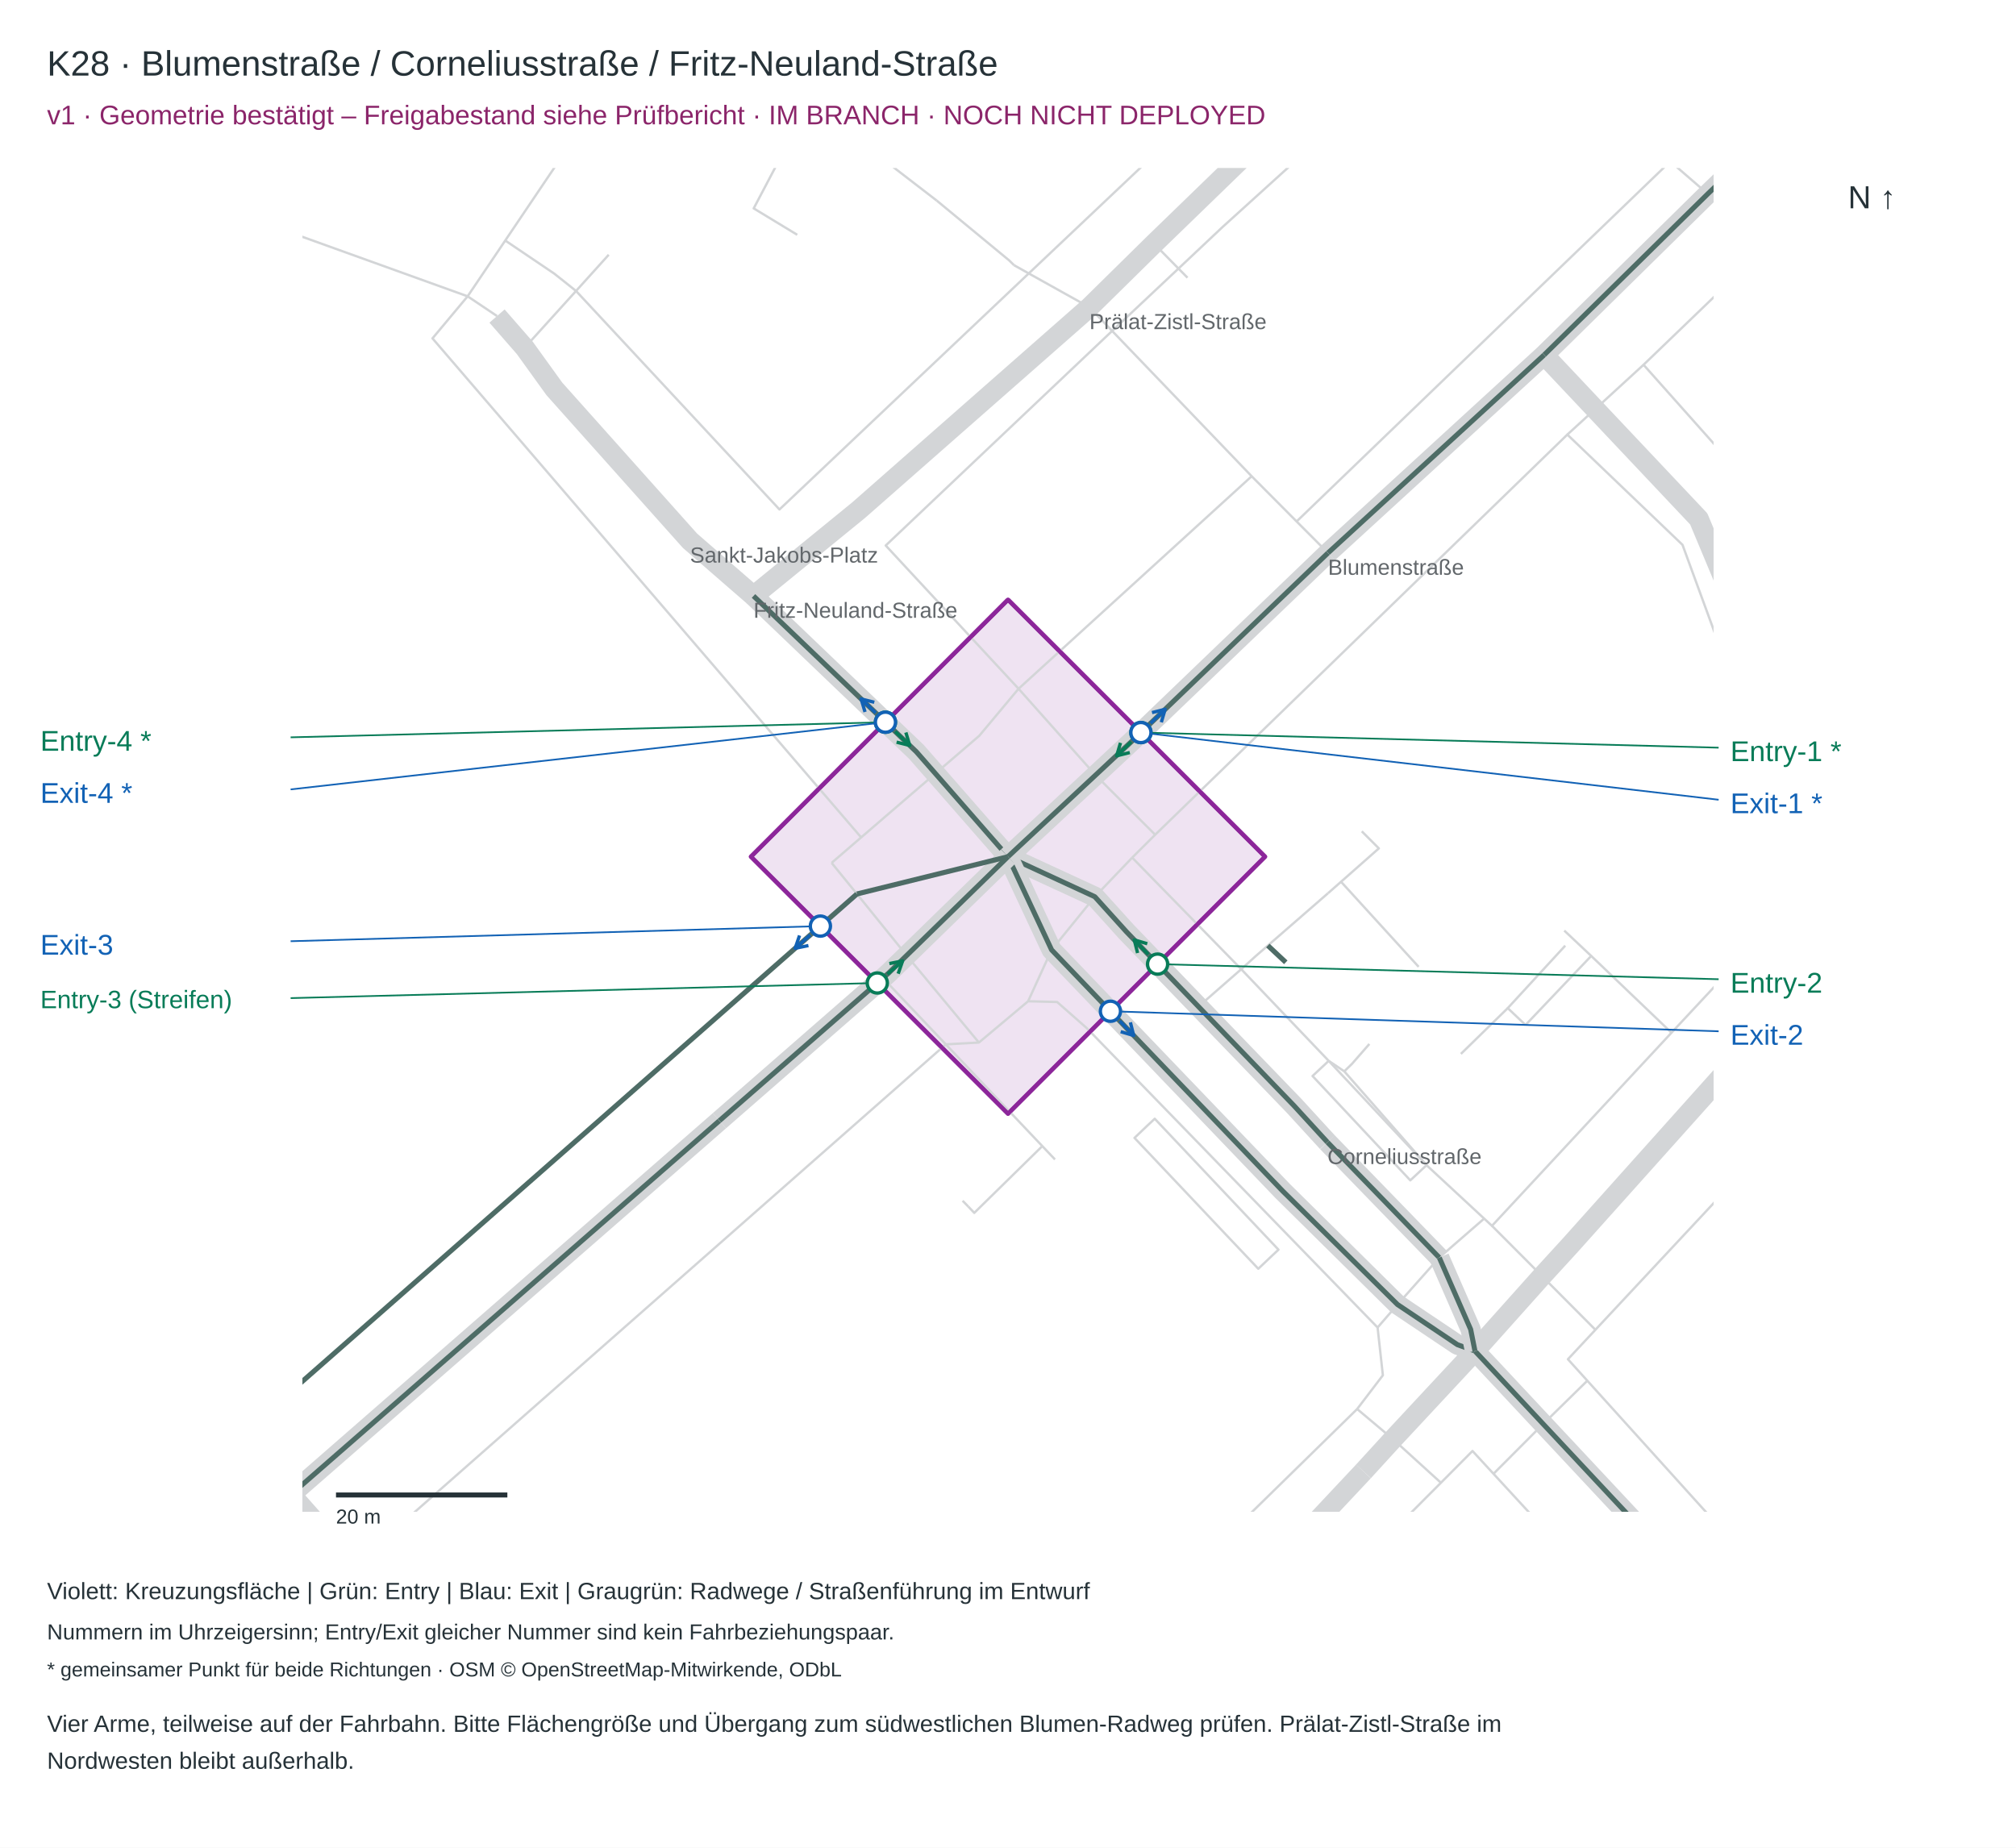
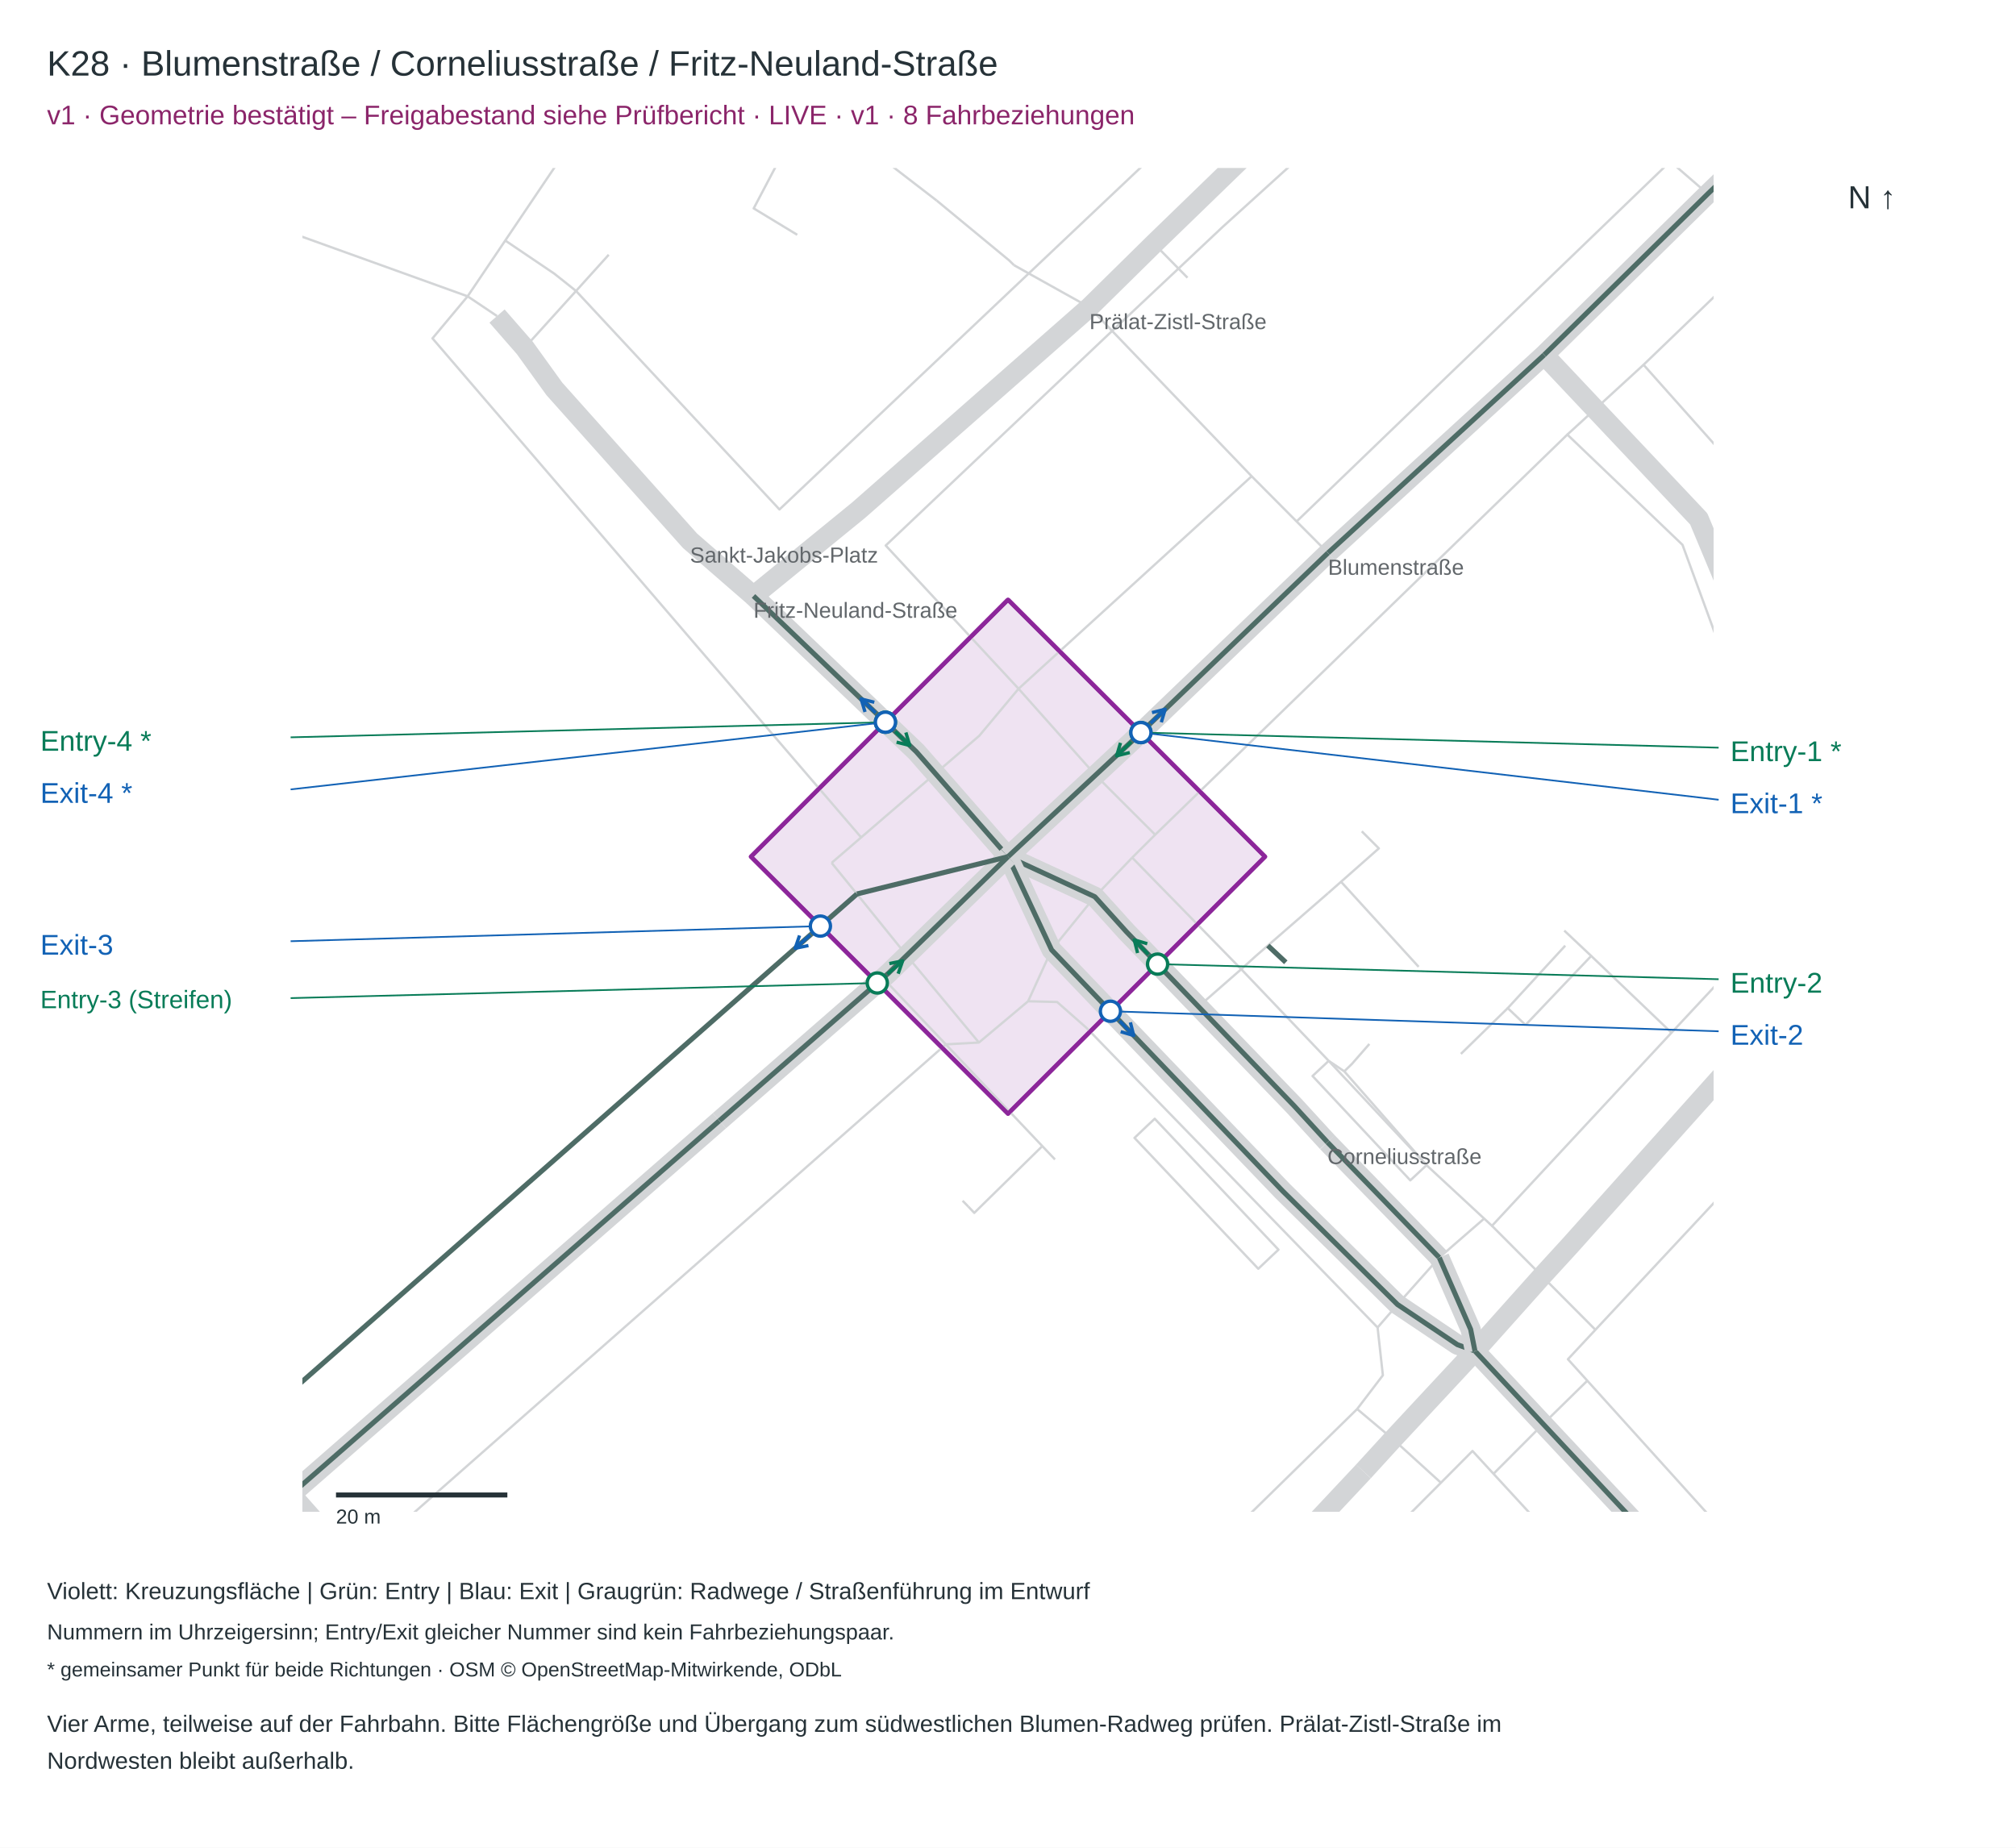
<svg xmlns="http://www.w3.org/2000/svg" width="1200" height="1100" viewBox="0 0 1200 1100">
  <rect width="1200" height="1100" fill="white" />
  <defs>
    <clipPath id="map">
      <rect x="180" y="100" width="840" height="800" />
    </clipPath>
  </defs>
  <text x="28" y="45" font-family="Arial,sans-serif" font-size="21" fill="#263238">K28 · Blumenstraße / Corneliusstraße / Fritz-Neuland-Straße</text>
-   <text x="28" y="74" font-family="Arial,sans-serif" font-size="16" fill="#8b256a">v1 · Geometrie bestätigt – Freigabestand siehe Prüfbericht · IM BRANCH · NOCH NICHT DEPLOYED</text>
+   <text x="28" y="74" font-family="Arial,sans-serif" font-size="16" fill="#8b256a">v1 · Geometrie bestätigt – Freigabestand siehe Prüfbericht · LIVE · v1 · 8 Fahrbeziehungen</text>
  <g clip-path="url(#map)">
    <polygon points="600.0,357.0 753.0,510.0 600.0,663.0 447.0,510.0 600.0,357.0" fill="#efe3f2" stroke="#8c269a" stroke-width="2.5" stroke-linejoin="round" />
    <polyline points="847.65,-10.72 870.99,-33.32 953.71,-113.48 1052.45,-240.03 1085.72,-300.66 1110.08,-356.98 1126.18,-407.17 1132.13,-428.92 1137.44,-455.03 1140.35,-477.91 1146.68,-527.59" fill="none" stroke="#d3d5d7" stroke-width="12" stroke-linejoin="round" />
    <polyline points="412.03,-152.54 401.38,-178.38 440.82,-243.32 457.27,-233.22 468.22,-237.31 472.16,-246.11 470.34,-256.38 458.86,-264.27 458.56,-273.36 481.1,-305.94 501.11,-295.38 593.94,-244.74 617.62,-232.31 635.16,-223.17 629.86,-211.47 681.24,-188.08 680.18,-185.76 718.37,-168.33 753.57,-152.32 786.53,-137.27 828.55,-118.08 868.3,-95.83 808.17,-37.12 781.8,-11.41 756.52,-28.55 706.36,-61.65 657.63,-96.22 650.96,-100.94 604.05,-131.25 585.79,-129.61 533.24,-73.12 526.08,-61.93 522.17,-64.89 518.35,-67.55 522.63,-75.27 516.3,-80.78 518.12,-91.11 505.08,-96.51 450.37,-121.66 422.79,-133.41 412.03,-152.54" fill="none" stroke="#d3d5d7" stroke-width="1.4" stroke-linejoin="round" />
    <polyline points="919.11,211.32 949.5,243.56 1011.15,308.91 1100.08,521.64 1109.17,543.44 1112.35,568.82 1113.22,583.12 1113.11,590.79" fill="none" stroke="#d3d5d7" stroke-width="12" stroke-linejoin="round" />
    <polyline points="1113.11,590.79 1140.81,591.13 1523.39,668.34 1544.68,671.52 1564.61,671.86 1569.2,671.58 1587.8,670.55 1613.53,665.96" fill="none" stroke="#d3d5d7" stroke-width="12" stroke-linejoin="round" />
    <polyline points="805.4,-585.04 794.19,-563.98 789.34,-554.84 782.29,-541.61 617.62,-232.31" fill="none" stroke="#d3d5d7" stroke-width="1.4" stroke-linejoin="round" />
    <polyline points="-179.1,91.52 -270.83,318.73 -274.58,328.04 -287.47,359.89" fill="none" stroke="#d3d5d7" stroke-width="1.4" stroke-linejoin="round" />
    <polyline points="-287.47,359.89 -317.78,341.33 -491.35,278.82 -588.92,202.74 -632.99,167.43 -669.78,137.97" fill="none" stroke="#d3d5d7" stroke-width="12" stroke-linejoin="round" />
    <polyline points="1146.68,-10.04 1180.93,25.21 1547.37,402.59 1557.22,408.09 1631.49,449.31" fill="none" stroke="#d3d5d7" stroke-width="12" stroke-linejoin="round" />
    <polyline points="295.85,188.15 312.3,207.0 329.99,231.53 410.7,321.91 433.81,342.01 448.51,354.78" fill="none" stroke="#d3d5d7" stroke-width="12" stroke-linejoin="round" />
    <polyline points="396.95,8.41 400.92,11.08 471.17,63.37" fill="none" stroke="#d3d5d7" stroke-width="1.4" stroke-linejoin="round" />
    <polyline points="686.92,145.06 701.47,159.88 706.85,165.33" fill="none" stroke="#d3d5d7" stroke-width="1.4" stroke-linejoin="round" />
    <polyline points="533.65,-380.77 540.97,-399.96 474.77,-467.01 421.95,-535.08" fill="none" stroke="#d3d5d7" stroke-width="1.4" stroke-linejoin="round" />
    <polyline points="1113.11,590.79 1088.71,593.8 1064.27,605.15 1041.19,622.35 934.65,741.35 917.86,759.69" fill="none" stroke="#d3d5d7" stroke-width="12" stroke-linejoin="round" />
    <polyline points="811.58,875.96 657.37,1040.32 613.94,1085.45 561.84,1130.19 490.61,1187.47 459.01,1212.91 179.68,1432.91 143.65,1461.29" fill="none" stroke="#d3d5d7" stroke-width="12" stroke-linejoin="round" />
    <polyline points="648.46,182.93 661.99,197.01 745.04,283.53 771.79,310.44 790.47,329.18" fill="none" stroke="#d3d5d7" stroke-width="1.4" stroke-linejoin="round" />
    <polyline points="525.43,94.65 600.19,1.26 620.12,-41.38" fill="none" stroke="#d3d5d7" stroke-width="1.4" stroke-linejoin="round" />
    <polyline points="498.26,76.65 496.64,26.97 501.75,-5.56" fill="none" stroke="#d3d5d7" stroke-width="1.4" stroke-linejoin="round" />
    <polyline points="1162.52,1300.11 1095.49,1345.08 1081.02,1329.75 987.73,1412.52 915.82,1335.88" fill="none" stroke="#d3d5d7" stroke-width="1.4" stroke-linejoin="round" />
    <polyline points="-287.47,359.89 -337.82,545.31 -494.16,1120.82 -553.04,1217.73 -572.36,1249.47" fill="none" stroke="#d3d5d7" stroke-width="12" stroke-linejoin="round" />
    <polyline points="-337.82,545.31 -295.08,552.01 -40.57,591.92" fill="none" stroke="#d3d5d7" stroke-width="1.4" stroke-linejoin="round" />
    <polyline points="173.24,889.7 209.84,930.97 430.48,1179.87 442.3,1193.15 453.33,1206.15 459.01,1212.91" fill="none" stroke="#d3d5d7" stroke-width="12" stroke-linejoin="round" />
    <polyline points="-179.1,91.52 -169.14,77.1 -109.8,3.81" fill="none" stroke="#d3d5d7" stroke-width="1.4" stroke-linejoin="round" />
    <polyline points="603.6,157.89 612.35,162.78 648.46,182.93" fill="none" stroke="#d3d5d7" stroke-width="1.4" stroke-linejoin="round" />
    <polyline points="557.56,119.4 600.72,155.05 603.6,157.89" fill="none" stroke="#d3d5d7" stroke-width="1.4" stroke-linejoin="round" />
    <polyline points="471.17,63.37 477.08,66.26 498.26,76.65 525.43,94.65 557.56,119.4" fill="none" stroke="#d3d5d7" stroke-width="1.4" stroke-linejoin="round" />
    <polyline points="-169.14,77.1 -215.89,59.45" fill="none" stroke="#d3d5d7" stroke-width="1.4" stroke-linejoin="round" />
    <polyline points="-215.89,59.45 -286.78,32.42" fill="none" stroke="#d3d5d7" stroke-width="1.4" stroke-linejoin="round" />
    <polyline points="312.3,207.0 342.88,173.22 362.35,151.65" fill="none" stroke="#d3d5d7" stroke-width="1.4" stroke-linejoin="round" />
    <polyline points="1059.53,998.59 1027.14,1027.43 1023.05,1031.06 1020.35,1033.51" fill="none" stroke="#d3d5d7" stroke-width="1.4" stroke-linejoin="round" />
    <polyline points="-121.51,-16.23 -109.8,3.81 -73.73,49.63 278.35,176.4 295.85,188.15" fill="none" stroke="#d3d5d7" stroke-width="1.4" stroke-linejoin="round" />
    <polyline points="501.75,-5.56 499.55,-18.27 522.17,-64.89" fill="none" stroke="#d3d5d7" stroke-width="1.4" stroke-linejoin="round" />
    <polyline points="620.12,-41.38 657.63,-96.22" fill="none" stroke="#d3d5d7" stroke-width="1.4" stroke-linejoin="round" />
    <polyline points="189.08,-244.12 271.3,-205.51 396.72,-146.58 412.03,-152.54" fill="none" stroke="#d3d5d7" stroke-width="1.4" stroke-linejoin="round" />
    <polyline points="412.03,-152.54 530.13,-147.55 584.73,-165.83 671.16,-116.04 808.17,-37.12" fill="none" stroke="#d3d5d7" stroke-width="1.4" stroke-linejoin="round" />
    <polyline points="366.9,-0.96 396.95,8.41" fill="none" stroke="#d3d5d7" stroke-width="1.4" stroke-linejoin="round" />
    <polyline points="86.09,-82.88 175.1,-13.85 366.9,-0.96" fill="none" stroke="#d3d5d7" stroke-width="1.4" stroke-linejoin="round" />
    <polyline points="396.72,-146.58 389.22,-59.09 366.9,-0.96 330.75,98.68 300.74,143.19 278.35,176.4" fill="none" stroke="#d3d5d7" stroke-width="1.4" stroke-linejoin="round" />
    <polyline points="470.95,80.45 461.85,98.96" fill="none" stroke="#d3d5d7" stroke-width="1.4" stroke-linejoin="round" />
    <polyline points="477.08,66.26 470.95,80.45" fill="none" stroke="#d3d5d7" stroke-width="1.4" stroke-linejoin="round" />
    <polyline points="524.67,-68.35 522.17,-64.89" fill="none" stroke="#d3d5d7" stroke-width="1.4" stroke-linejoin="round" />
    <polyline points="530.13,-147.55 527.44,-72.21 524.67,-68.35" fill="none" stroke="#d3d5d7" stroke-width="1.4" stroke-linejoin="round" />
    <polyline points="461.85,98.96 448.63,124.06 474.55,139.78" fill="none" stroke="#d3d5d7" stroke-width="1.4" stroke-linejoin="round" />
    <polyline points="847.65,-10.72 814.12,-33.15 808.17,-37.12" fill="none" stroke="#d3d5d7" stroke-width="1.4" stroke-linejoin="round" />
    <polyline points="657.63,-96.22 671.16,-116.04" fill="none" stroke="#d3d5d7" stroke-width="1.4" stroke-linejoin="round" />
    <polyline points="147.36,-300.21 186.43,-327.75" fill="none" stroke="#d3d5d7" stroke-width="1.4" stroke-linejoin="round" />
    <polyline points="584.73,-165.83 617.62,-232.31" fill="none" stroke="#d3d5d7" stroke-width="1.4" stroke-linejoin="round" />
    <polyline points="870.99,-33.32 881.26,-22.42" fill="none" stroke="#d3d5d7" stroke-width="1.4" stroke-linejoin="round" />
    <polyline points="1016.53,115.43 994.21,96.12 986.71,89.65" fill="none" stroke="#d3d5d7" stroke-width="1.4" stroke-linejoin="round" />
    <polyline points="-121.51,-16.23 -293.3,-248.38 -313.42,-275.57" fill="none" stroke="#d3d5d7" stroke-width="1.4" stroke-linejoin="round" />
    <polyline points="986.71,89.65 893.73,-9.13" fill="none" stroke="#d3d5d7" stroke-width="1.4" stroke-linejoin="round" />
    <polyline points="186.43,-327.75 262.09,-390.71" fill="none" stroke="#d3d5d7" stroke-width="1.4" stroke-linejoin="round" />
    <polyline points="877.96,804.31 829.12,856.77" fill="none" stroke="#d3d5d7" stroke-width="12" stroke-linejoin="round" />
    <polyline points="790.89,631.55 788.13,634.16 781.27,640.58 839.47,702.69 846.02,696.56 849.13,693.66 817.23,659.65 806.12,647.79 790.89,631.55" fill="none" stroke="#d3d5d7" stroke-width="1.4" stroke-linejoin="round" />
    <polyline points="728.33,733.52 748.98,755.32 756.94,747.77 761.0,743.96 687.34,666.01 683.21,669.87 675.29,677.42 711.17,715.35 728.33,733.52" fill="none" stroke="#d3d5d7" stroke-width="1.4" stroke-linejoin="round" />
    <polyline points="1113.83,1125.02 1124.1,1136.55 1143.42,1158.12 1152.93,1168.8 1176.08,1194.68 1186.77,1185.09 1124.48,1115.49 1113.83,1125.02" fill="none" stroke="#d3d5d7" stroke-width="1.4" stroke-linejoin="round" />
    <polyline points="501.11,-295.38 533.65,-380.77" fill="none" stroke="#d3d5d7" stroke-width="1.4" stroke-linejoin="round" />
    <polyline points="-117.23,1712.23 192.41,2063.54 270.28,2144.95 346.89,2229.83 520.01,2421.67 563.36,2386.01 1228.52,1761.05 1372.66,1625.59 1355.91,1595.96 1344.47,1563.88 1338.6,1530.33 1338.52,1496.32 1344.2,1462.71 1355.53,1430.63 1372.13,1400.89 1220.07,1236.24 1027.14,1027.43 888.99,877.38 876.49,863.81 857.69,882.72 523.27,1218.25 185.06,1471.74" fill="none" stroke="#d3d5d7" stroke-width="1.4" stroke-linejoin="round" />
    <polyline points="-224.49,77.73 -179.1,91.52 -161.52,116.62 -219.19,271.33 -236.85,349.5 -270.83,318.73 -320.47,289.15 -281.63,201.72 -250.9,135.07 -230.25,90.28 -224.49,77.73" fill="none" stroke="#d3d5d7" stroke-width="1.4" stroke-linejoin="round" />
    <polyline points="635.16,-223.17 711.21,-389.86 736.75,-411.83 801.77,-550.52 789.34,-554.84 776.04,-559.44 765.58,-538.88 749.25,-506.69 743.68,-495.68 714.58,-509.25 606.14,-316.84 625.84,-306.34 593.94,-244.74 617.62,-232.31 635.16,-223.17" fill="none" stroke="#d3d5d7" stroke-width="1.4" stroke-linejoin="round" />
    <polyline points="881.26,-22.42 883.72,-19.75" fill="none" stroke="#d3d5d7" stroke-width="1.4" stroke-linejoin="round" />
    <polyline points="883.72,-19.75 890.58,-12.48 893.73,-9.13" fill="none" stroke="#d3d5d7" stroke-width="1.4" stroke-linejoin="round" />
    <polyline points="606.29,410.02 745.04,283.53" fill="none" stroke="#d3d5d7" stroke-width="1.4" stroke-linejoin="round" />
    <polyline points="687.6,496.94 652.1,461.46 606.29,410.02 582.91,438.01 575.86,444.09 556.77,460.49 529.45,484.0 512.59,498.53" fill="none" stroke="#d3d5d7" stroke-width="1.4" stroke-linejoin="round" />
    <polyline points="1587.08,721.08 1533.5,1292.28 1526.08,1313.17 1489.29,1318.79 1454.16,1331.17 1421.95,1349.85 1309.72,1220.06 1079.05,970.54 944.84,821.97 933.28,809.19 949.65,791.65 1111.48,618.32 1564.84,706.78" fill="none" stroke="#d3d5d7" stroke-width="1.4" stroke-linejoin="round" />
    <polyline points="189.08,-244.12 111.94,-123.31 86.09,-82.88 -73.73,49.63 -179.1,91.52" fill="none" stroke="#d3d5d7" stroke-width="1.4" stroke-linejoin="round" />
    <polyline points="293.05,-234.86 350.83,-320.31" fill="none" stroke="#d3d5d7" stroke-width="1.4" stroke-linejoin="round" />
    <polyline points="271.3,-205.51 293.05,-234.86" fill="none" stroke="#d3d5d7" stroke-width="1.4" stroke-linejoin="round" />
    <polyline points="350.83,-320.31 383.65,-410.75" fill="none" stroke="#d3d5d7" stroke-width="1.4" stroke-linejoin="round" />
    <polyline points="495.01,513.69 510.09,532.2 539.68,568.82 582.68,620.65" fill="none" stroke="#d3d5d7" stroke-width="1.4" stroke-linejoin="round" />
    <polyline points="807.83,838.83 823.14,818.73 819.99,790.29 646.83,612.02 629.25,596.52 611.97,596.07 582.68,620.65 562.98,621.73 234.62,910.93 450.03,1166.64 578.4,1063.48 807.83,838.83" fill="none" stroke="#d3d5d7" stroke-width="1.4" stroke-linejoin="round" />
    <polyline points="627.96,690.25 620.42,682.31 562.98,621.73 525.55,582.27" fill="none" stroke="#d3d5d7" stroke-width="1.4" stroke-linejoin="round" />
    <polyline points="576.36,718.3 579.92,722.05 620.42,682.31" fill="none" stroke="#d3d5d7" stroke-width="1.4" stroke-linejoin="round" />
    <polyline points="576.36,718.3 572.98,714.84" fill="none" stroke="#d3d5d7" stroke-width="1.4" stroke-linejoin="round" />
    <polyline points="829.12,856.77 811.58,875.96" fill="none" stroke="#d3d5d7" stroke-width="12" stroke-linejoin="round" />
    <polyline points="917.86,759.69 877.96,804.31" fill="none" stroke="#d3d5d7" stroke-width="12" stroke-linejoin="round" />
    <polyline points="800.17,637.8 804.72,633.37 815.1,621.5" fill="none" stroke="#d3d5d7" stroke-width="1.4" stroke-linejoin="round" />
    <polyline points="798.24,524.93 836.7,567.11 844.43,575.57" fill="none" stroke="#d3d5d7" stroke-width="1.4" stroke-linejoin="round" />
    <polyline points="790.51,531.74 798.24,524.93 820.75,505.06 810.59,494.9" fill="none" stroke="#d3d5d7" stroke-width="1.4" stroke-linejoin="round" />
    <polyline points="713.37,599.25 738.83,576.99 747.81,568.87 754.67,562.91 790.51,531.74" fill="none" stroke="#d3d5d7" stroke-width="1.4" stroke-linejoin="round" />
    <polyline points="490.61,1187.47 495.31,1191.9 523.27,1218.25 583.67,1275.13 727.43,1410.54 747.24,1429.21 814.16,1515.4 733.64,1636.38" fill="none" stroke="#d3d5d7" stroke-width="1.4" stroke-linejoin="round" />
    <polyline points="727.43,1410.54 803.93,1336.22" fill="none" stroke="#d3d5d7" stroke-width="1.4" stroke-linejoin="round" />
    <polyline points="1659.45,6.31 1649.52,-11.69 1630.24,-13.85 1607.73,-18.79 1583.75,-24.01 1545.48,-34.91 1485.0,-81.86 1374.06,-161.51 1196.66,12.61 1382.32,200.47 1524.14,345.81 1573.33,388.45 1606.82,381.92 1627.7,115.2 1651.61,116.11 1659.45,6.31" fill="none" stroke="#d3d5d7" stroke-width="1.4" stroke-linejoin="round" />
    <polyline points="1538.54,430.91 1559.53,467.53 1573.33,640.86 1559.53,649.72 1197.45,578.58 1135.39,512.5 1105.76,454.53 1044.38,291.37 978.3,217.16 1161.04,41.22 1538.54,430.91" fill="none" stroke="#d3d5d7" stroke-width="1.4" stroke-linejoin="round" />
    <polyline points="1573.33,388.45 1557.22,408.09 1538.54,430.91" fill="none" stroke="#d3d5d7" stroke-width="1.4" stroke-linejoin="round" />
    <polyline points="1161.04,41.22 1180.93,25.21 1196.66,12.61" fill="none" stroke="#d3d5d7" stroke-width="1.4" stroke-linejoin="round" />
    <polyline points="1630.24,-74.99 1567.11,-86.97 1526.57,-111.04 1506.41,-125.97 1459.54,-160.72 1421.61,-188.82 1394.41,-204.21 1363.3,-208.64 1347.42,-206.59 1325.83,-201.25 1300.59,-185.98 994.21,96.12 771.79,310.44" fill="none" stroke="#d3d5d7" stroke-width="1.4" stroke-linejoin="round" />
    <polyline points="673.92,510.57 687.6,496.94 932.94,258.72 1001.49,324.35 1076.02,527.88 994.93,614.8 888.08,729.77 883.42,725.45 849.13,693.66 800.17,637.8 790.89,631.55 738.83,576.99 673.92,510.57" fill="none" stroke="#d3d5d7" stroke-width="1.4" stroke-linejoin="round" />
    <polyline points="978.3,217.16 949.5,243.56 932.94,258.72" fill="none" stroke="#d3d5d7" stroke-width="1.4" stroke-linejoin="round" />
    <polyline points="1076.02,527.88 1100.08,521.64 1135.39,512.5" fill="none" stroke="#d3d5d7" stroke-width="1.4" stroke-linejoin="round" />
    <polyline points="888.99,877.38 918.54,847.74 944.84,821.97" fill="none" stroke="#d3d5d7" stroke-width="1.4" stroke-linejoin="round" />
    <polyline points="807.83,838.83 821.47,850.3 829.12,856.77 833.03,860.29 857.69,882.72" fill="none" stroke="#d3d5d7" stroke-width="1.4" stroke-linejoin="round" />
    <polyline points="611.97,596.07 625.95,565.47 651.68,533.84 673.92,510.57" fill="none" stroke="#d3d5d7" stroke-width="1.4" stroke-linejoin="round" />
    <polyline points="401.68,1199.4 430.48,1179.87 450.03,1166.64" fill="none" stroke="#d3d5d7" stroke-width="1.4" stroke-linejoin="round" />
    <polyline points="184.15,951.75 209.84,930.97 234.62,910.93" fill="none" stroke="#d3d5d7" stroke-width="1.4" stroke-linejoin="round" />
    <polyline points="819.99,790.29 831.85,776.61 856.71,748.67 883.42,725.45" fill="none" stroke="#d3d5d7" stroke-width="1.4" stroke-linejoin="round" />
    <polyline points="888.08,729.77 911.0,752.76 917.86,759.69 921.8,763.66 949.65,791.65" fill="none" stroke="#d3d5d7" stroke-width="1.4" stroke-linejoin="round" />
    <polyline points="938.21,578.47 947.15,569.1 994.93,614.8" fill="none" stroke="#d3d5d7" stroke-width="1.4" stroke-linejoin="round" />
    <polyline points="938.21,578.47 908.05,610.2" fill="none" stroke="#d3d5d7" stroke-width="1.4" stroke-linejoin="round" />
    <polyline points="947.15,569.1 931.12,554.0" fill="none" stroke="#d3d5d7" stroke-width="1.4" stroke-linejoin="round" />
    <polyline points="908.05,610.2 897.48,600.16 931.69,562.97" fill="none" stroke="#d3d5d7" stroke-width="1.4" stroke-linejoin="round" />
    <polyline points="897.48,600.16 869.59,627.41" fill="none" stroke="#d3d5d7" stroke-width="1.4" stroke-linejoin="round" />
    <polyline points="-318.8,1392.31 -307.62,1382.49 184.15,951.75" fill="none" stroke="#d3d5d7" stroke-width="1.4" stroke-linejoin="round" />
    <polyline points="184.15,951.75 401.68,1199.4" fill="none" stroke="#d3d5d7" stroke-width="1.4" stroke-linejoin="round" />
    <polyline points="401.68,1199.4 67.04,1471.68 -120.9,1620.82 -134.24,1631.1" fill="none" stroke="#d3d5d7" stroke-width="1.4" stroke-linejoin="round" />
    <polyline points="583.67,1275.13 477.73,1396.63" fill="none" stroke="#d3d5d7" stroke-width="1.4" stroke-linejoin="round" />
    <polyline points="477.73,1396.63 356.55,1540.43 354.24,1566.61 368.49,1588.24 387.28,1605.21" fill="none" stroke="#d3d5d7" stroke-width="1.4" stroke-linejoin="round" />
    <polyline points="59.87,-472.35 79.8,-391.1 89.81,-377.65 147.36,-300.21 189.08,-244.12" fill="none" stroke="#d3d5d7" stroke-width="1.4" stroke-linejoin="round" />
    <polyline points="448.51,354.78 511.11,303.69 648.46,182.93 686.92,145.06 847.65,-10.72" fill="none" stroke="#d3d5d7" stroke-width="12" stroke-linejoin="round" />
    <polyline points="-377.91,1312.77 -430.12,1294.83 -530.99,1229.32 -473.47,1133.77 -416.86,960.38 -295.08,552.01 -253.18,368.46 -274.58,328.04 -500.9,219.83 -609.34,139.95" fill="none" stroke="#d3d5d7" stroke-width="1.4" stroke-linejoin="round" />
    <polyline points="-595.59,1195.31 -570.77,1174.59 -477.03,858.19 -424.63,705.81 -360.52,580.4 -347.45,541.79 -317.78,377.32 -491.16,316.29 -644.62,197.12 -659.51,189.46" fill="none" stroke="#d3d5d7" stroke-width="1.4" stroke-linejoin="round" />
    <polyline points="-17.54,-270.29 83.44,-154.13 111.94,-123.31" fill="none" stroke="#d3d5d7" stroke-width="1.4" stroke-linejoin="round" />
    <polyline points="557.49,-741.74 641.07,-666.17 688.13,-623.82 694.88,-617.12 756.75,-580.78 794.19,-563.98 1077.91,-495.11 1054.0,-391.33 1013.8,-302.65 938.51,-181.5 832.0,-50.69 814.12,-33.15 679.57,99.19 612.35,162.78 463.97,303.29 342.88,173.22 329.99,162.95 300.74,143.19" fill="none" stroke="#d3d5d7" stroke-width="1.4" stroke-linejoin="round" />
    <polyline points="606.29,410.02 527.21,324.75 661.99,197.01 701.47,159.88 727.73,135.13 890.58,-12.48 957.38,-83.11 1056.84,-216.02 1127.4,-357.72 1156.76,-411.37 1175.71,-469.62 1186.69,-499.54 1204.73,-506.07 1229.81,-508.17 1243.87,-506.3 1289.22,-508.97 1339.13,-531.84 1382.25,-591.23 1480.91,-729.42 1552.9,-789.71 1617.85,-823.83" fill="none" stroke="#d3d5d7" stroke-width="1.4" stroke-linejoin="round" />
    <polyline points="495.01,513.69 512.59,498.53 268.84,214.72 257.43,201.44 278.35,176.4" fill="none" stroke="#d3d5d7" stroke-width="1.4" stroke-linejoin="round" />
    <polyline points="790.13,679.98 770.17,658.18 713.37,599.25 670.48,554.68 651.68,533.84 600.0,510.0" fill="none" stroke="#d3d5d7" stroke-width="12" stroke-linejoin="round" />
    <polyline points="790.13,679.98 770.17,658.18 713.37,599.25 670.48,554.68 651.68,533.84 600.0,510.0" fill="none" stroke="#4e6c66" stroke-width="3" stroke-linejoin="round" />
    <polyline points="600.0,510.0 625.95,565.47 763.5,709.05 831.85,776.61 867.51,800.51 877.96,804.31" fill="none" stroke="#d3d5d7" stroke-width="12" stroke-linejoin="round" />
    <polyline points="600.0,510.0 625.95,565.47 763.5,709.05 831.85,776.61 867.51,800.51 877.96,804.31" fill="none" stroke="#4e6c66" stroke-width="3" stroke-linejoin="round" />
    <polyline points="877.96,804.31 881.11,807.66 918.54,847.74 933.47,863.7 1059.53,998.59 1205.56,1154.89 1251.75,1204.85 1315.98,1274.28 1402.29,1365.8 1440.82,1406.68" fill="none" stroke="#d3d5d7" stroke-width="12" stroke-linejoin="round" />
    <polyline points="877.96,804.31 881.11,807.66 918.54,847.74 933.47,863.7 1059.53,998.59 1205.56,1154.89 1251.75,1204.85 1315.98,1274.28 1402.29,1365.8 1440.82,1406.68" fill="none" stroke="#4e6c66" stroke-width="3" stroke-linejoin="round" />
    <polyline points="448.51,354.78 545.44,447.55 556.77,460.49 600.0,510.0" fill="none" stroke="#d3d5d7" stroke-width="12" stroke-linejoin="round" />
    <polyline points="448.51,354.78 545.44,447.55 556.77,460.49 600.0,510.0" fill="none" stroke="#4e6c66" stroke-width="3" stroke-linejoin="round" />
    <polyline points="600.0,510.0 652.1,461.46 674.42,440.62 790.47,329.18" fill="none" stroke="#d3d5d7" stroke-width="12" stroke-linejoin="round" />
    <polyline points="600.0,510.0 652.1,461.46 674.42,440.62 790.47,329.18" fill="none" stroke="#4e6c66" stroke-width="3" stroke-linejoin="round" />
    <polyline points="919.11,211.32 1016.53,115.43 1071.09,62.85 1076.39,57.69 1146.68,-10.04 1308.13,-161.51 1330.98,-178.77 1349.85,-186.66 1359.32,-186.44 1366.22,-186.27 1384.06,-182.52" fill="none" stroke="#d3d5d7" stroke-width="12" stroke-linejoin="round" />
    <polyline points="919.11,211.32 1016.53,115.43 1071.09,62.85 1076.39,57.69 1146.68,-10.04 1308.13,-161.51 1330.98,-178.77 1349.85,-186.66 1359.32,-186.44 1366.22,-186.27 1384.06,-182.52" fill="none" stroke="#4e6c66" stroke-width="3" stroke-linejoin="round" />
    <polyline points="790.47,329.18 919.11,211.32" fill="none" stroke="#d3d5d7" stroke-width="12" stroke-linejoin="round" />
    <polyline points="790.47,329.18 919.11,211.32" fill="none" stroke="#4e6c66" stroke-width="3" stroke-linejoin="round" />
    <polyline points="-206.12,1216.15 173.24,889.7 428.21,667.2" fill="none" stroke="#d3d5d7" stroke-width="12" stroke-linejoin="round" />
    <polyline points="-206.12,1216.15 173.24,889.7 428.21,667.2" fill="none" stroke="#4e6c66" stroke-width="3" stroke-linejoin="round" />
    <polyline points="856.71,748.67 790.13,679.98" fill="none" stroke="#d3d5d7" stroke-width="12" stroke-linejoin="round" />
    <polyline points="856.71,748.67 790.13,679.98" fill="none" stroke="#4e6c66" stroke-width="3" stroke-linejoin="round" />
    <polyline points="877.96,804.31 875.39,791.42 856.71,748.67" fill="none" stroke="#d3d5d7" stroke-width="12" stroke-linejoin="round" />
    <polyline points="877.96,804.31 875.39,791.42 856.71,748.67" fill="none" stroke="#4e6c66" stroke-width="3" stroke-linejoin="round" />
    <polyline points="510.09,532.2 -377.91,1312.77 -445.43,1358.08" fill="none" stroke="#4e6c66" stroke-width="3" stroke-linejoin="round" />
    <polyline points="428.21,667.2 525.55,582.27 528.65,579.55 539.68,568.82 600.0,510.0" fill="none" stroke="#d3d5d7" stroke-width="12" stroke-linejoin="round" />
    <polyline points="428.21,667.2 525.55,582.27 528.65,579.55 539.68,568.82 600.0,510.0" fill="none" stroke="#4e6c66" stroke-width="3" stroke-linejoin="round" />
    <polyline points="600.0,510.0 510.09,532.2" fill="none" stroke="#4e6c66" stroke-width="3" stroke-linejoin="round" />
    <polyline points="765.35,572.9 754.67,562.91" fill="none" stroke="#4e6c66" stroke-width="3" stroke-linejoin="round" />
    <polyline points="600.0,357.0 753.0,510.0 600.0,663.0 447.0,510.0 600.0,357.0" fill="none" stroke="#8c269a" stroke-width="2.5" stroke-linejoin="round" />
  </g>
  <text x="790.13" y="692.98" font-family="Arial,sans-serif" font-size="13" fill="#62676b">Corneliusstraße</text>
  <text x="410.7" y="334.91" font-family="Arial,sans-serif" font-size="13" fill="#62676b">Sankt-Jakobs-Platz</text>
  <text x="448.51" y="367.78" font-family="Arial,sans-serif" font-size="13" fill="#62676b">Fritz-Neuland-Straße</text>
  <text x="790.47" y="342.18" font-family="Arial,sans-serif" font-size="13" fill="#62676b">Blumenstraße</text>
  <text x="648.46" y="195.93" font-family="Arial,sans-serif" font-size="13" fill="#62676b">Prälat-Zistl-Straße</text>
  <polyline points="679.11,436.11 1023,445.11" fill="none" stroke="#087c58" stroke-width="1" stroke-linejoin="round" />
  <circle cx="679.11" cy="436.11" r="6" fill="#ffffff" stroke="#087c58" stroke-width="2" />
  <text x="1030" y="453.11" font-family="Arial,sans-serif" font-size="17" fill="#087c58">Entry-1 *</text>
  <polyline points="673.34,441.651 664.684,449.963" fill="none" stroke="#087c58" stroke-width="2" stroke-linejoin="round" />
  <polyline points="666.963,442.229 664.684,449.963 672.504,447.999" fill="none" stroke="#087c58" stroke-width="2" stroke-linejoin="round" />
  <polyline points="679.11,436.11 1023,476.11" fill="none" stroke="#1262b5" stroke-width="1" stroke-linejoin="round" />
  <circle cx="679.11" cy="436.11" r="6" fill="#ffffff" stroke="#1262b5" stroke-width="2" />
  <text x="1030" y="484.11" font-family="Arial,sans-serif" font-size="17" fill="#1262b5">Exit-1 *</text>
  <polyline points="684.88,430.569 693.536,422.257" fill="none" stroke="#1262b5" stroke-width="2" stroke-linejoin="round" />
  <polyline points="691.257,429.991 693.536,422.257 685.716,424.221" fill="none" stroke="#1262b5" stroke-width="2" stroke-linejoin="round" />
  <polyline points="689.04,573.96 1023,582.96" fill="none" stroke="#087c58" stroke-width="1" stroke-linejoin="round" />
  <circle cx="689.04" cy="573.96" r="6" fill="#ffffff" stroke="#087c58" stroke-width="2" />
  <text x="1030" y="590.96" font-family="Arial,sans-serif" font-size="17" fill="#087c58">Entry-2</text>
  <polyline points="683.493,568.196 675.171,559.55" fill="none" stroke="#087c58" stroke-width="2" stroke-linejoin="round" />
  <polyline points="682.907,561.82 675.171,559.55 677.143,567.367" fill="none" stroke="#087c58" stroke-width="2" stroke-linejoin="round" />
  <polyline points="660.97,602.02 1023,613.96" fill="none" stroke="#1262b5" stroke-width="1" stroke-linejoin="round" />
  <circle cx="660.97" cy="602.02" r="6" fill="#ffffff" stroke="#1262b5" stroke-width="2" />
  <text x="1030" y="621.96" font-family="Arial,sans-serif" font-size="17" fill="#1262b5">Exit-2</text>
  <polyline points="666.504,607.797 674.805,616.463" fill="none" stroke="#1262b5" stroke-width="2" stroke-linejoin="round" />
  <polyline points="667.074,614.175 674.805,616.463 672.851,608.641" fill="none" stroke="#1262b5" stroke-width="2" stroke-linejoin="round" />
  <polyline points="527.05,429.95 173,438.95" fill="none" stroke="#087c58" stroke-width="1" stroke-linejoin="round" />
  <circle cx="527.05" cy="429.95" r="6" fill="#ffffff" stroke="#087c58" stroke-width="2" />
  <text x="24" y="446.95" font-family="Arial,sans-serif" font-size="17" fill="#087c58">Entry-4 *</text>
  <polyline points="532.829,435.482 541.499,443.779" fill="none" stroke="#087c58" stroke-width="2" stroke-linejoin="round" />
  <polyline points="533.676,441.829 541.499,443.779 539.207,436.049" fill="none" stroke="#087c58" stroke-width="2" stroke-linejoin="round" />
  <polyline points="527.05,429.95 173,469.95" fill="none" stroke="#1262b5" stroke-width="1" stroke-linejoin="round" />
  <circle cx="527.05" cy="429.95" r="6" fill="#ffffff" stroke="#1262b5" stroke-width="2" />
  <text x="24" y="477.95" font-family="Arial,sans-serif" font-size="17" fill="#1262b5">Exit-4 *</text>
  <polyline points="521.271,424.418 512.601,416.121" fill="none" stroke="#1262b5" stroke-width="2" stroke-linejoin="round" />
  <polyline points="520.424,418.071 512.601,416.121 514.893,423.851" fill="none" stroke="#1262b5" stroke-width="2" stroke-linejoin="round" />
  <polyline points="488.33,551.33 173,560.33" fill="none" stroke="#1262b5" stroke-width="1" stroke-linejoin="round" />
  <circle cx="488.33" cy="551.33" r="6" fill="#ffffff" stroke="#1262b5" stroke-width="2" />
  <text x="24" y="568.33" font-family="Arial,sans-serif" font-size="17" fill="#1262b5">Exit-3</text>
  <polyline points="482.321,556.612 473.308,564.534" fill="none" stroke="#1262b5" stroke-width="2" stroke-linejoin="round" />
  <polyline points="475.925,556.909 473.308,564.534 481.207,562.917" fill="none" stroke="#1262b5" stroke-width="2" stroke-linejoin="round" />
  <polyline points="522.2,585.2 173,594.2" fill="none" stroke="#087c58" stroke-width="1" stroke-linejoin="round" />
  <circle cx="522.2" cy="585.2" r="6" fill="#ffffff" stroke="#087c58" stroke-width="2" />
  <text x="24" y="600.2" font-family="Arial,sans-serif" font-size="15" fill="#087c58">Entry-3 (Streifen)</text>
  <polyline points="528.228,579.94 537.27,572.051" fill="none" stroke="#087c58" stroke-width="2" stroke-linejoin="round" />
  <polyline points="534.625,579.667 537.27,572.051 529.366,573.639" fill="none" stroke="#087c58" stroke-width="2" stroke-linejoin="round" />
  <text x="1100" y="124" font-family="Arial,sans-serif" font-size="19" fill="#263238">N ↑</text>
  <polyline points="200,890 302.0,890" fill="none" stroke="#263238" stroke-width="3" stroke-linejoin="round" />
  <text x="200" y="907" font-family="Arial,sans-serif" font-size="12" fill="#263238">20 m</text>
  <text x="28" y="952" font-family="Arial,sans-serif" font-size="14" fill="#263238">Violett: Kreuzungsfläche  |  Grün: Entry  |  Blau: Exit  |  Graugrün: Radwege / Straßenführung im Entwurf</text>
  <text x="28" y="976" font-family="Arial,sans-serif" font-size="13" fill="#263238">Nummern im Uhrzeigersinn; Entry/Exit gleicher Nummer sind kein Fahrbeziehungspaar.</text>
  <text x="28" y="998" font-family="Arial,sans-serif" font-size="12" fill="#263238">* gemeinsamer Punkt für beide Richtungen · OSM © OpenStreetMap-Mitwirkende, ODbL</text>
  <text x="28" y="1031" font-family="Arial,sans-serif" font-size="14" fill="#263238">Vier Arme, teilweise auf der Fahrbahn. Bitte Flächengröße und Übergang zum südwestlichen Blumen-Radweg prüfen. Prälat-Zistl-Straße im</text>
  <text x="28" y="1053" font-family="Arial,sans-serif" font-size="14" fill="#263238">Nordwesten bleibt außerhalb.</text>
</svg>
